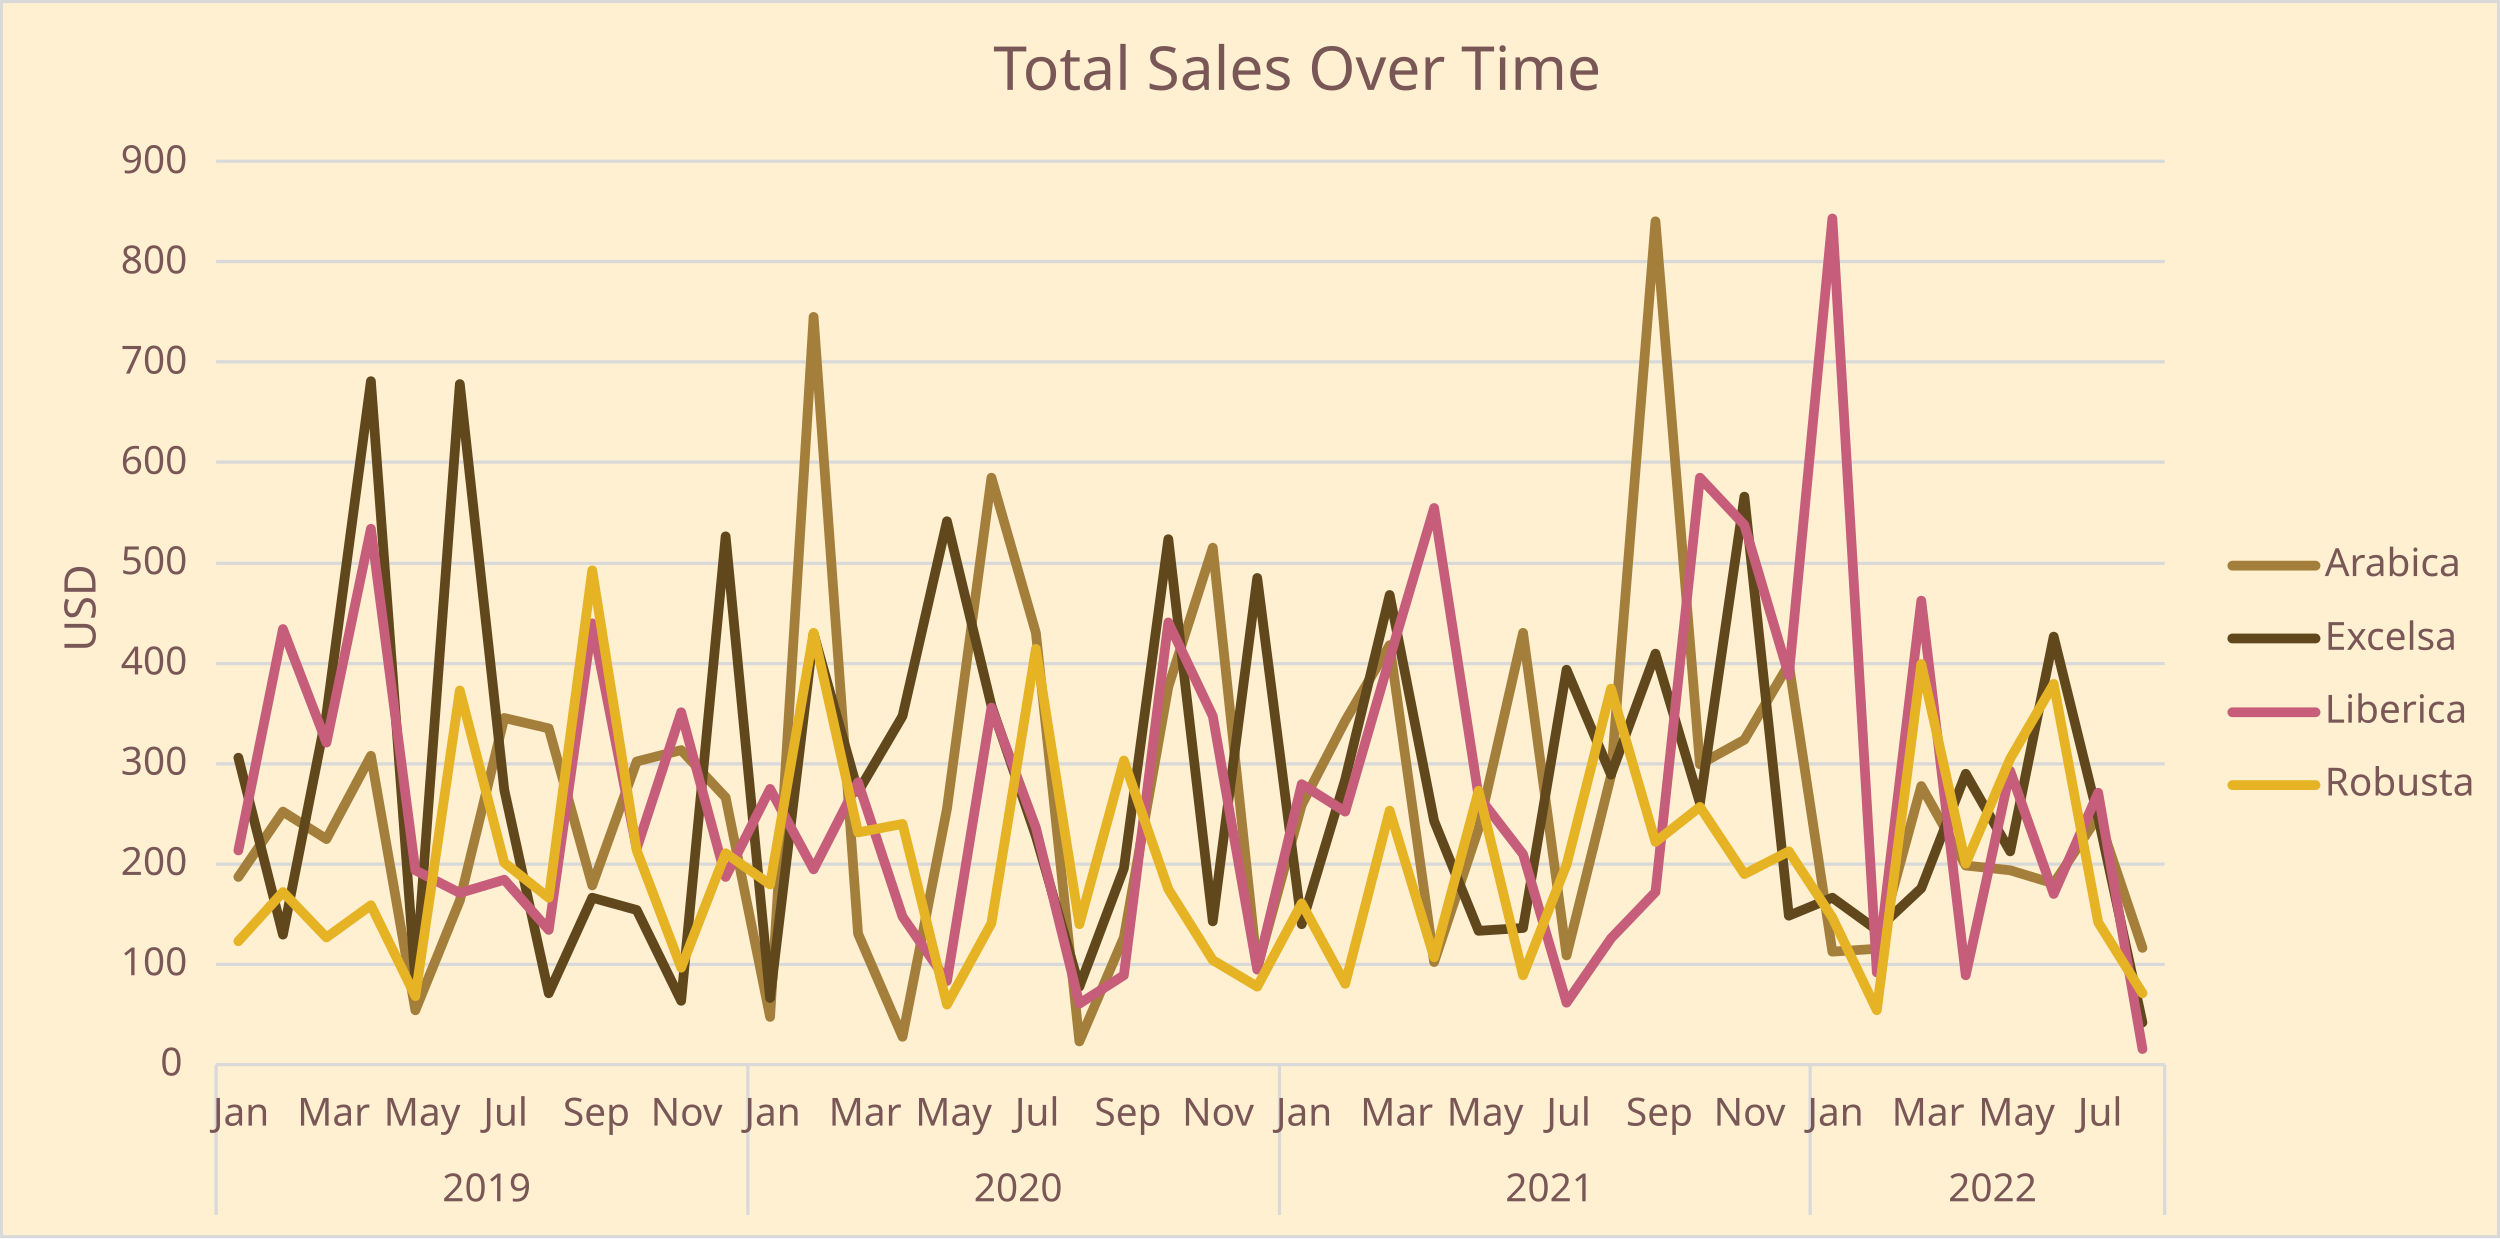
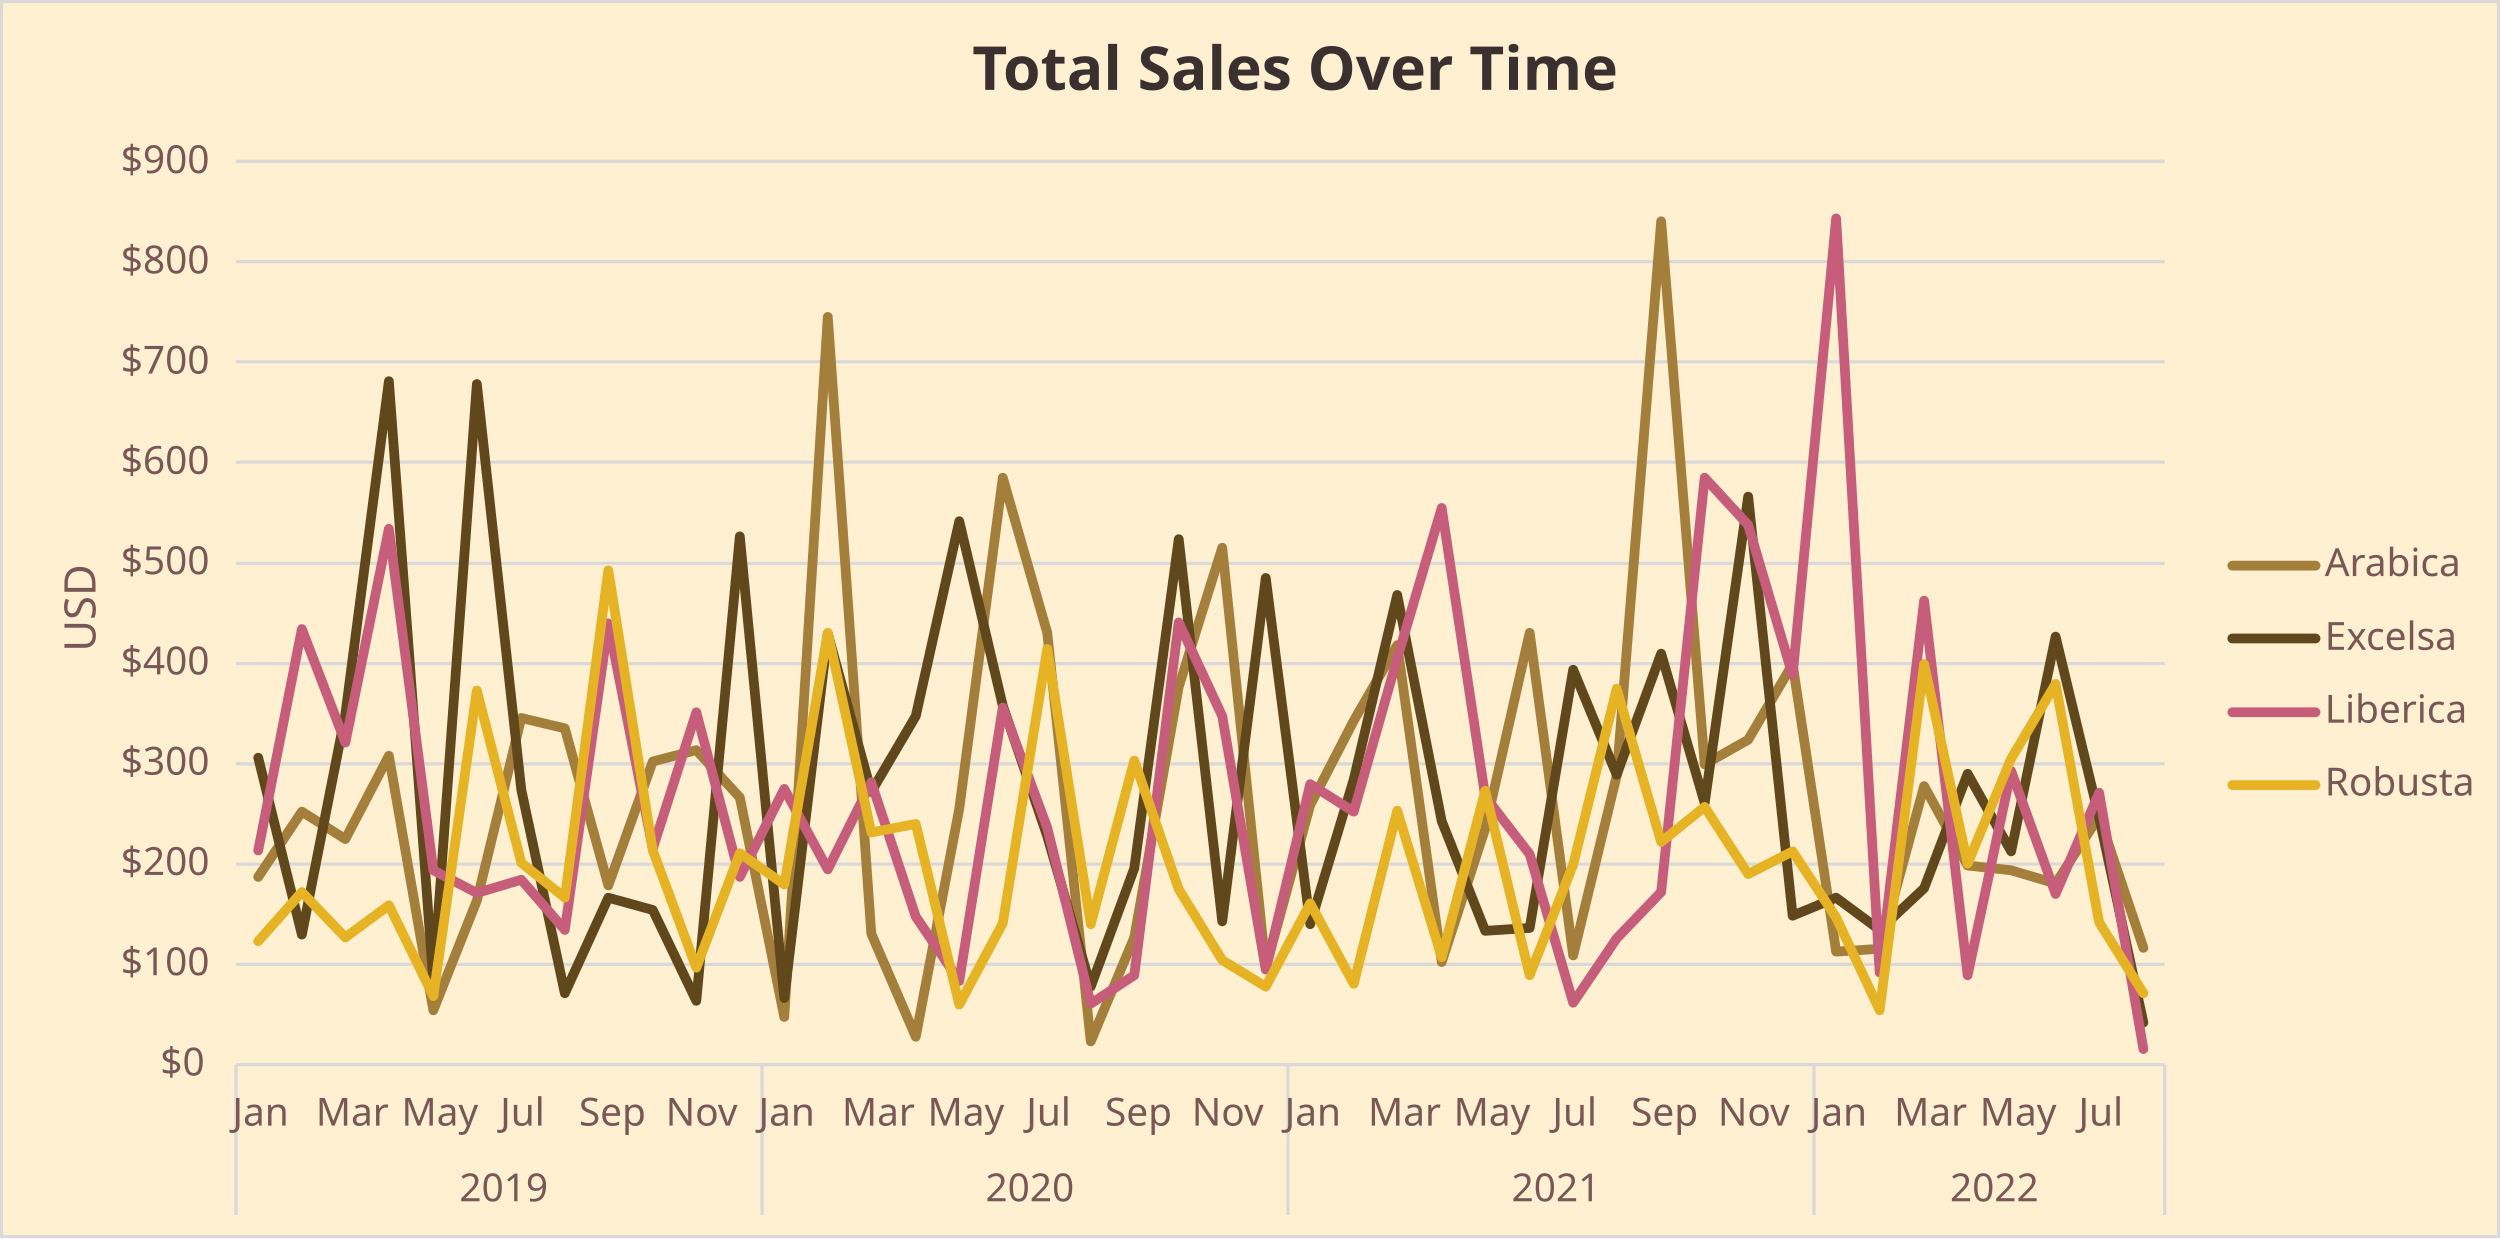
<svg xmlns="http://www.w3.org/2000/svg" width="2643" height="1309" xml:space="preserve" overflow="hidden">
  <defs>
    <clipPath id="clip0">
      <rect x="3234" y="824" width="2643" height="1309" />
    </clipPath>
  </defs>
  <g clip-path="url(#clip0)" transform="translate(-3234 -824)">
    <rect x="3235" y="825" width="2640" height="1306" fill="#FFF0D1" />
    <g>
-       <path d="M3462.5 1843.56 5522.5 1843.56M3462.5 1737.56 5522.5 1737.56M3462.5 1631.55 5522.5 1631.55M3462.5 1525.55 5522.5 1525.55M3462.5 1419.55 5522.5 1419.55M3462.5 1312.54 5522.5 1312.54M3462.5 1206.54 5522.5 1206.54M3462.5 1100.54 5522.5 1100.54M3462.5 994.5 5522.5 994.5" stroke="#D9D9D9" stroke-width="3.438" stroke-linejoin="round" stroke-miterlimit="10" fill="none" />
+       <path d="M3483.5 1843.56 5522.5 1843.56M3483.5 1737.56 5522.5 1737.56M3483.5 1631.55 5522.5 1631.55M3483.5 1525.55 5522.5 1525.55M3483.5 1419.55 5522.5 1419.55M3483.5 1312.54 5522.5 1312.54M3483.5 1206.54 5522.5 1206.54M3483.5 1100.54 5522.5 1100.54M3483.5 994.5 5522.5 994.5" stroke="#D9D9D9" stroke-width="3.438" stroke-linejoin="round" stroke-miterlimit="10" fill="none" />
    </g>
    <g>
-       <path d="M3462.5 1949.5 5522.5 1949.5" stroke="#D9D9D9" stroke-width="3.438" stroke-linejoin="round" stroke-miterlimit="10" fill="none" fill-rule="evenodd" />
+       <path d="M3483.5 1949.5 5522.5 1949.5" stroke="#D9D9D9" stroke-width="3.438" stroke-linejoin="round" stroke-miterlimit="10" fill="none" fill-rule="evenodd" />
    </g>
    <g>
-       <path d="M3462.5 1949.5 3462.5 2028.5M4024.63 1949.5 4024.63 2028.5M4586.65 1949.5 4586.65 2028.5M5147.67 1949.5 5147.67 2028.5M5522.5 1949.5 5522.5 2028.5" stroke="#D9D9D9" stroke-width="3.438" stroke-linejoin="round" stroke-miterlimit="10" fill="none" />
+       <path d="M3483.5 1949.5 3483.5 2028.5M4039.63 1949.5 4039.63 2028.5M4595.65 1949.5 4595.65 2028.5M5151.67 1949.5 5151.67 2028.5M5522.5 1949.5 5522.5 2028.5" stroke="#D9D9D9" stroke-width="3.438" stroke-linejoin="round" stroke-miterlimit="10" fill="none" />
    </g>
    <g>
-       <path d="M3462.5 2028.5 3462.5 2108.5M4024.63 2028.5 4024.63 2108.5M4586.65 2028.5 4586.65 2108.5M5147.67 2028.5 5147.67 2108.5M5522.5 2028.5 5522.5 2108.5" stroke="#D9D9D9" stroke-width="3.438" stroke-linejoin="round" stroke-miterlimit="10" fill="none" />
+       <path d="M3483.5 2028.5 3483.5 2108.5M4039.63 2028.5 4039.63 2108.5M4595.65 2028.5 4595.65 2108.5M5151.67 2028.5 5151.67 2108.5M5522.5 2028.5 5522.5 2108.5" stroke="#D9D9D9" stroke-width="3.438" stroke-linejoin="round" stroke-miterlimit="10" fill="none" />
    </g>
    <g>
-       <path d="M3486 1751.06 3533.12 1682.06 3579.12 1711.06 3626.12 1623.05 3673.12 1892.06 3720.12 1776.06 3767.12 1583.05 3814.13 1594.05 3860.13 1760.06 3907.13 1629.05 3954.13 1617.05 4001.13 1667.05 4048.13 1899.06 4094.13 1159.04 4141.14 1811.06 4188.14 1920.06 4235.14 1679.06 4282.14 1329.04 4329.14 1493.05 4375.14 1925 4422.15 1815.06 4469.15 1550.05 4516.15 1403.05 4563.15 1847.06 4610.15 1675.05 4656.15 1586.05 4703.15 1506.05 4750.16 1841.06 4797.16 1700.06 4844.16 1493.05 4890.16 1834.06 4937.16 1644.05 4984.16 1058 5031.17 1632.05 5078.17 1606.05 5125.17 1526.05 5171.17 1830.06 5218.17 1827.06 5265.17 1655.05 5312.17 1739.06 5359.18 1744.06 5405.18 1758.06 5452.18 1687.06 5499 1826.06" stroke="#A47E3B" stroke-width="10.312" stroke-linecap="round" stroke-linejoin="round" stroke-miterlimit="10" fill="none" />
+       <path d="M3507 1751.06 3553.12 1682.06 3599.12 1711.06 3645.12 1623.05 3692.12 1892.06 3738.12 1776.06 3785.12 1583.05 3831.13 1594.05 3877.13 1760.06 3924.13 1629.05 3970.13 1617.05 4016.13 1667.05 4063.13 1899.06 4109.13 1159.04 4155.14 1811.06 4202.14 1920.06 4248.14 1679.06 4294.14 1329.04 4341.14 1493.05 4387.14 1925 4433.15 1815.06 4480.15 1550.05 4526.15 1403.05 4572.15 1847.06 4619.15 1675.05 4665.15 1586.05 4711.15 1506.05 4758.16 1841.06 4804.16 1700.06 4851.16 1493.05 4897.16 1834.06 4943.16 1644.05 4990.16 1058 5036.17 1632.05 5082.17 1606.05 5129.17 1526.05 5175.17 1830.06 5221.17 1827.06 5268.17 1655.05 5314.17 1739.06 5360.18 1744.06 5407.18 1758.06 5453.18 1687.06 5500 1826.06" stroke="#A47E3B" stroke-width="10.312" stroke-linecap="round" stroke-linejoin="round" stroke-miterlimit="10" fill="none" />
    </g>
    <g>
-       <path d="M3486 1625.05 3533.12 1812.06 3579.12 1579.05 3626.12 1227 3673.12 1861.06 3720.12 1230.04 3767.12 1659.05 3814.13 1874.06 3860.13 1773.06 3907.13 1786.06 3954.13 1882.06 4001.13 1391.05 4048.13 1879.06 4094.13 1494.05 4141.14 1661.05 4188.14 1581.05 4235.14 1375.05 4282.14 1570.05 4329.14 1708.06 4375.14 1867.06 4422.15 1742.06 4469.15 1394.05 4516.15 1798.06 4563.15 1435.05 4610.15 1801.06 4656.15 1648.05 4703.15 1453.05 4750.16 1692.06 4797.16 1808.06 4844.16 1805.06 4890.16 1532.05 4937.16 1643.05 4984.16 1515.05 5031.17 1673.05 5078.17 1349.04 5125.17 1792.06 5171.17 1773.06 5218.17 1807.06 5265.17 1763.06 5312.17 1642.05 5359.18 1724.06 5405.18 1497.05 5452.18 1688.06 5499 1905" stroke="#61481C" stroke-width="10.312" stroke-linecap="round" stroke-linejoin="round" stroke-miterlimit="10" fill="none" />
+       <path d="M3507 1625.05 3553.12 1812.06 3599.12 1579.05 3645.12 1227 3692.12 1861.06 3738.12 1230.04 3785.12 1659.05 3831.13 1874.06 3877.13 1773.06 3924.13 1786.06 3970.13 1882.06 4016.13 1391.05 4063.13 1879.06 4109.13 1494.05 4155.14 1661.05 4202.14 1581.05 4248.14 1375.05 4294.14 1570.05 4341.14 1708.06 4387.14 1867.06 4433.15 1742.06 4480.15 1394.05 4526.15 1798.06 4572.15 1435.05 4619.15 1801.06 4665.15 1648.05 4711.15 1453.05 4758.16 1692.06 4804.16 1808.06 4851.16 1805.06 4897.16 1532.05 4943.16 1643.05 4990.16 1515.05 5036.17 1673.05 5082.17 1349.04 5129.17 1792.06 5175.17 1773.06 5221.17 1807.06 5268.17 1763.06 5314.17 1642.05 5360.18 1724.06 5407.18 1497.05 5453.18 1688.06 5500 1905" stroke="#61481C" stroke-width="10.312" stroke-linecap="round" stroke-linejoin="round" stroke-miterlimit="10" fill="none" />
    </g>
    <g>
-       <path d="M3486 1723.06 3533.12 1489.05 3579.12 1609.05 3626.12 1383.05 3673.12 1744.06 3720.12 1768.06 3767.12 1754.06 3814.13 1807.06 3860.13 1483.05 3907.13 1721.06 3954.13 1577.05 4001.13 1751.06 4048.13 1658.05 4094.13 1743.06 4141.14 1651.05 4188.14 1793.06 4235.14 1861.06 4282.14 1572.05 4329.14 1699.06 4375.14 1885.06 4422.15 1855.06 4469.15 1482.05 4516.15 1581.05 4563.15 1849.06 4610.15 1653.05 4656.15 1682.06 4703.15 1520.05 4750.16 1361.04 4797.16 1666.05 4844.16 1727.06 4890.16 1884.06 4937.16 1816.06 4984.16 1767.06 5031.17 1329.04 5078.17 1379.05 5125.17 1538.05 5171.17 1055 5218.17 1852.06 5265.17 1459.05 5312.17 1855.06 5359.18 1639.05 5405.18 1769.06 5452.18 1662.05 5499 1933" stroke="#C65D7B" stroke-width="10.312" stroke-linecap="round" stroke-linejoin="round" stroke-miterlimit="10" fill="none" />
+       <path d="M3507 1723.06 3553.12 1489.05 3599.12 1609.05 3645.12 1383.05 3692.12 1744.06 3738.12 1768.06 3785.12 1754.06 3831.13 1807.06 3877.13 1483.05 3924.13 1721.06 3970.13 1577.05 4016.13 1751.06 4063.13 1658.05 4109.13 1743.06 4155.14 1651.05 4202.14 1793.06 4248.14 1861.06 4294.14 1572.05 4341.14 1699.06 4387.14 1885.06 4433.15 1855.06 4480.15 1482.05 4526.15 1581.05 4572.15 1849.06 4619.15 1653.05 4665.15 1682.06 4711.15 1520.05 4758.16 1361.04 4804.16 1666.05 4851.16 1727.06 4897.16 1884.06 4943.16 1816.06 4990.16 1767.06 5036.17 1329.04 5082.17 1379.05 5129.17 1538.05 5175.17 1055 5221.17 1852.06 5268.17 1459.05 5314.17 1855.06 5360.18 1639.05 5407.18 1769.06 5453.18 1662.05 5500 1933" stroke="#C65D7B" stroke-width="10.312" stroke-linecap="round" stroke-linejoin="round" stroke-miterlimit="10" fill="none" />
    </g>
    <g>
-       <path d="M3486 1819.06 3533.12 1767.06 3579.12 1815.06 3626.12 1781.06 3673.12 1877.06 3720.12 1554.05 3767.12 1736.06 3814.13 1773.06 3860.13 1427 3907.13 1723.06 3954.13 1847.06 4001.13 1726.06 4048.13 1759.06 4094.13 1493.05 4141.14 1704.06 4188.14 1695.06 4235.14 1886.06 4282.14 1800.06 4329.14 1510.05 4375.14 1801.06 4422.15 1628.05 4469.15 1764.06 4516.15 1839.06 4563.15 1867.06 4610.15 1779.06 4656.15 1864.06 4703.15 1681.06 4750.16 1836.06 4797.16 1660.05 4844.16 1855.06 4890.16 1738.06 4937.16 1552.05 4984.16 1714.06 5031.17 1677.05 5078.17 1748.06 5125.17 1724.06 5171.17 1794.06 5218.17 1892 5265.17 1526.05 5312.17 1737.06 5359.18 1626.05 5405.18 1547.05 5452.18 1799.06 5499 1874.06" stroke="#E6B325" stroke-width="10.312" stroke-linecap="round" stroke-linejoin="round" stroke-miterlimit="10" fill="none" />
+       <path d="M3507 1819.06 3553.12 1767.06 3599.12 1815.06 3645.12 1781.06 3692.12 1877.06 3738.12 1554.05 3785.12 1736.06 3831.13 1773.06 3877.13 1427 3924.13 1723.06 3970.13 1847.06 4016.13 1726.06 4063.13 1759.06 4109.13 1493.05 4155.14 1704.06 4202.14 1695.06 4248.14 1886.06 4294.14 1800.06 4341.14 1510.05 4387.14 1801.06 4433.15 1628.05 4480.15 1764.06 4526.15 1839.06 4572.15 1867.06 4619.15 1779.06 4665.15 1864.06 4711.15 1681.06 4758.16 1836.06 4804.16 1660.05 4851.16 1855.06 4897.16 1738.06 4943.16 1552.05 4990.16 1714.06 5036.17 1677.05 5082.17 1748.06 5129.17 1724.06 5175.17 1794.06 5221.17 1892 5268.17 1526.05 5314.17 1737.06 5360.18 1626.05 5407.18 1547.05 5453.18 1799.06 5500 1874.06" stroke="#E6B325" stroke-width="10.312" stroke-linecap="round" stroke-linejoin="round" stroke-miterlimit="10" fill="none" />
    </g>
    <g>
-       <text fill="#795757" font-family="Aptos Narrow,Aptos Narrow_MSFontService,sans-serif" font-weight="400" font-stretch="semi-condensed" font-size="41" transform="matrix(1 0 0 1 3403.47 1961)">0</text>
+       <text fill="#795757" font-family="Aptos Narrow,Aptos Narrow_MSFontService,sans-serif" font-weight="400" font-stretch="semi-condensed" font-size="41" transform="matrix(1 0 0 1 3403.47 1961)">$0</text>
    </g>
    <g>
-       <text fill="#795757" font-family="Aptos Narrow,Aptos Narrow_MSFontService,sans-serif" font-weight="400" font-stretch="semi-condensed" font-size="41" transform="matrix(1 0 0 1 3361.67 1855)">100</text>
+       <text fill="#795757" font-family="Aptos Narrow,Aptos Narrow_MSFontService,sans-serif" font-weight="400" font-stretch="semi-condensed" font-size="41" transform="matrix(1 0 0 1 3361.67 1855)">$100</text>
    </g>
    <g>
-       <text fill="#795757" font-family="Aptos Narrow,Aptos Narrow_MSFontService,sans-serif" font-weight="400" font-stretch="semi-condensed" font-size="41" transform="matrix(1 0 0 1 3361.67 1749)">200</text>
+       <text fill="#795757" font-family="Aptos Narrow,Aptos Narrow_MSFontService,sans-serif" font-weight="400" font-stretch="semi-condensed" font-size="41" transform="matrix(1 0 0 1 3361.67 1749)">$200</text>
    </g>
    <g>
-       <text fill="#795757" font-family="Aptos Narrow,Aptos Narrow_MSFontService,sans-serif" font-weight="400" font-stretch="semi-condensed" font-size="41" transform="matrix(1 0 0 1 3361.67 1643)">300</text>
+       <text fill="#795757" font-family="Aptos Narrow,Aptos Narrow_MSFontService,sans-serif" font-weight="400" font-stretch="semi-condensed" font-size="41" transform="matrix(1 0 0 1 3361.67 1643)">$300</text>
    </g>
    <g>
-       <text fill="#795757" font-family="Aptos Narrow,Aptos Narrow_MSFontService,sans-serif" font-weight="400" font-stretch="semi-condensed" font-size="41" transform="matrix(1 0 0 1 3361.67 1537)">400</text>
+       <text fill="#795757" font-family="Aptos Narrow,Aptos Narrow_MSFontService,sans-serif" font-weight="400" font-stretch="semi-condensed" font-size="41" transform="matrix(1 0 0 1 3361.67 1537)">$400</text>
    </g>
    <g>
-       <text fill="#795757" font-family="Aptos Narrow,Aptos Narrow_MSFontService,sans-serif" font-weight="400" font-stretch="semi-condensed" font-size="41" transform="matrix(1 0 0 1 3361.67 1431)">500</text>
+       <text fill="#795757" font-family="Aptos Narrow,Aptos Narrow_MSFontService,sans-serif" font-weight="400" font-stretch="semi-condensed" font-size="41" transform="matrix(1 0 0 1 3361.67 1431)">$500</text>
    </g>
    <g>
-       <text fill="#795757" font-family="Aptos Narrow,Aptos Narrow_MSFontService,sans-serif" font-weight="400" font-stretch="semi-condensed" font-size="41" transform="matrix(1 0 0 1 3361.67 1325)">600</text>
+       <text fill="#795757" font-family="Aptos Narrow,Aptos Narrow_MSFontService,sans-serif" font-weight="400" font-stretch="semi-condensed" font-size="41" transform="matrix(1 0 0 1 3361.67 1325)">$600</text>
    </g>
    <g>
-       <text fill="#795757" font-family="Aptos Narrow,Aptos Narrow_MSFontService,sans-serif" font-weight="400" font-stretch="semi-condensed" font-size="41" transform="matrix(1 0 0 1 3361.67 1219)">700</text>
+       <text fill="#795757" font-family="Aptos Narrow,Aptos Narrow_MSFontService,sans-serif" font-weight="400" font-stretch="semi-condensed" font-size="41" transform="matrix(1 0 0 1 3361.67 1219)">$700</text>
    </g>
    <g>
-       <text fill="#795757" font-family="Aptos Narrow,Aptos Narrow_MSFontService,sans-serif" font-weight="400" font-stretch="semi-condensed" font-size="41" transform="matrix(1 0 0 1 3361.67 1113)">800</text>
+       <text fill="#795757" font-family="Aptos Narrow,Aptos Narrow_MSFontService,sans-serif" font-weight="400" font-stretch="semi-condensed" font-size="41" transform="matrix(1 0 0 1 3361.67 1113)">$800</text>
    </g>
    <g>
-       <text fill="#795757" font-family="Aptos Narrow,Aptos Narrow_MSFontService,sans-serif" font-weight="400" font-stretch="semi-condensed" font-size="41" transform="matrix(1 0 0 1 3361.67 1007)">900</text>
+       <text fill="#795757" font-family="Aptos Narrow,Aptos Narrow_MSFontService,sans-serif" font-weight="400" font-stretch="semi-condensed" font-size="41" transform="matrix(1 0 0 1 3361.67 1007)">$900</text>
    </g>
    <g>
-       <text fill="#795757" font-family="Aptos Narrow,Aptos Narrow_MSFontService,sans-serif" font-weight="400" font-stretch="semi-condensed" font-size="41" transform="matrix(1 0 0 1 3459.07 2014)">Jan</text>
+       <text fill="#795757" font-family="Aptos Narrow,Aptos Narrow_MSFontService,sans-serif" font-weight="400" font-stretch="semi-condensed" font-size="41" transform="matrix(1 0 0 1 3479.74 2014)">Jan</text>
    </g>
    <g>
-       <text fill="#795757" font-family="Aptos Narrow,Aptos Narrow_MSFontService,sans-serif" font-weight="400" font-stretch="semi-condensed" font-size="41" transform="matrix(1 0 0 1 3548.2 2014)">Mar</text>
+       <text fill="#795757" font-family="Aptos Narrow,Aptos Narrow_MSFontService,sans-serif" font-weight="400" font-stretch="semi-condensed" font-size="41" transform="matrix(1 0 0 1 3567.91 2014)">Mar</text>
    </g>
    <g>
-       <text fill="#795757" font-family="Aptos Narrow,Aptos Narrow_MSFontService,sans-serif" font-weight="400" font-stretch="semi-condensed" font-size="41" transform="matrix(1 0 0 1 3639.68 2014)">May</text>
+       <text fill="#795757" font-family="Aptos Narrow,Aptos Narrow_MSFontService,sans-serif" font-weight="400" font-stretch="semi-condensed" font-size="41" transform="matrix(1 0 0 1 3658.44 2014)">May</text>
    </g>
    <g>
-       <text fill="#795757" font-family="Aptos Narrow,Aptos Narrow_MSFontService,sans-serif" font-weight="400" font-stretch="semi-condensed" font-size="41" transform="matrix(1 0 0 1 3745 2014)">Jul</text>
+       <text fill="#795757" font-family="Aptos Narrow,Aptos Narrow_MSFontService,sans-serif" font-weight="400" font-stretch="semi-condensed" font-size="41" transform="matrix(1 0 0 1 3762.81 2014)">Jul</text>
    </g>
    <g>
-       <text fill="#795757" font-family="Aptos Narrow,Aptos Narrow_MSFontService,sans-serif" font-weight="400" font-stretch="semi-condensed" font-size="41" transform="matrix(1 0 0 1 3829.15 2014)">Sep</text>
+       <text fill="#795757" font-family="Aptos Narrow,Aptos Narrow_MSFontService,sans-serif" font-weight="400" font-stretch="semi-condensed" font-size="41" transform="matrix(1 0 0 1 3846.01 2014)">Sep</text>
    </g>
    <g>
-       <text fill="#795757" font-family="Aptos Narrow,Aptos Narrow_MSFontService,sans-serif" font-weight="400" font-stretch="semi-condensed" font-size="41" transform="matrix(1 0 0 1 3921.87 2014)">Nov</text>
+       <text fill="#795757" font-family="Aptos Narrow,Aptos Narrow_MSFontService,sans-serif" font-weight="400" font-stretch="semi-condensed" font-size="41" transform="matrix(1 0 0 1 3937.78 2014)">Nov</text>
    </g>
    <g>
-       <text fill="#795757" font-family="Aptos Narrow,Aptos Narrow_MSFontService,sans-serif" font-weight="400" font-stretch="semi-condensed" font-size="41" transform="matrix(1 0 0 1 4020.97 2014)">Jan</text>
+       <text fill="#795757" font-family="Aptos Narrow,Aptos Narrow_MSFontService,sans-serif" font-weight="400" font-stretch="semi-condensed" font-size="41" transform="matrix(1 0 0 1 4035.93 2014)">Jan</text>
    </g>
    <g>
-       <text fill="#795757" font-family="Aptos Narrow,Aptos Narrow_MSFontService,sans-serif" font-weight="400" font-stretch="semi-condensed" font-size="41" transform="matrix(1 0 0 1 4110.09 2014)">Mar</text>
+       <text fill="#795757" font-family="Aptos Narrow,Aptos Narrow_MSFontService,sans-serif" font-weight="400" font-stretch="semi-condensed" font-size="41" transform="matrix(1 0 0 1 4124.1 2014)">Mar</text>
    </g>
    <g>
-       <text fill="#795757" font-family="Aptos Narrow,Aptos Narrow_MSFontService,sans-serif" font-weight="400" font-stretch="semi-condensed" font-size="41" transform="matrix(1 0 0 1 4201.58 2014)">May</text>
+       <text fill="#795757" font-family="Aptos Narrow,Aptos Narrow_MSFontService,sans-serif" font-weight="400" font-stretch="semi-condensed" font-size="41" transform="matrix(1 0 0 1 4214.64 2014)">May</text>
    </g>
    <g>
-       <text fill="#795757" font-family="Aptos Narrow,Aptos Narrow_MSFontService,sans-serif" font-weight="400" font-stretch="semi-condensed" font-size="41" transform="matrix(1 0 0 1 4306.89 2014)">Jul</text>
+       <text fill="#795757" font-family="Aptos Narrow,Aptos Narrow_MSFontService,sans-serif" font-weight="400" font-stretch="semi-condensed" font-size="41" transform="matrix(1 0 0 1 4319 2014)">Jul</text>
    </g>
    <g>
-       <text fill="#795757" font-family="Aptos Narrow,Aptos Narrow_MSFontService,sans-serif" font-weight="400" font-stretch="semi-condensed" font-size="41" transform="matrix(1 0 0 1 4391.04 2014)">Sep</text>
+       <text fill="#795757" font-family="Aptos Narrow,Aptos Narrow_MSFontService,sans-serif" font-weight="400" font-stretch="semi-condensed" font-size="41" transform="matrix(1 0 0 1 4402.2 2014)">Sep</text>
    </g>
    <g>
-       <text fill="#795757" font-family="Aptos Narrow,Aptos Narrow_MSFontService,sans-serif" font-weight="400" font-stretch="semi-condensed" font-size="41" transform="matrix(1 0 0 1 4483.76 2014)">Nov</text>
+       <text fill="#795757" font-family="Aptos Narrow,Aptos Narrow_MSFontService,sans-serif" font-weight="400" font-stretch="semi-condensed" font-size="41" transform="matrix(1 0 0 1 4493.97 2014)">Nov</text>
    </g>
    <g>
-       <text fill="#795757" font-family="Aptos Narrow,Aptos Narrow_MSFontService,sans-serif" font-weight="400" font-stretch="semi-condensed" font-size="41" transform="matrix(1 0 0 1 4582.86 2014)">Jan</text>
+       <text fill="#795757" font-family="Aptos Narrow,Aptos Narrow_MSFontService,sans-serif" font-weight="400" font-stretch="semi-condensed" font-size="41" transform="matrix(1 0 0 1 4592.13 2014)">Jan</text>
    </g>
    <g>
-       <text fill="#795757" font-family="Aptos Narrow,Aptos Narrow_MSFontService,sans-serif" font-weight="400" font-stretch="semi-condensed" font-size="41" transform="matrix(1 0 0 1 4671.99 2014)">Mar</text>
+       <text fill="#795757" font-family="Aptos Narrow,Aptos Narrow_MSFontService,sans-serif" font-weight="400" font-stretch="semi-condensed" font-size="41" transform="matrix(1 0 0 1 4680.3 2014)">Mar</text>
    </g>
    <g>
-       <text fill="#795757" font-family="Aptos Narrow,Aptos Narrow_MSFontService,sans-serif" font-weight="400" font-stretch="semi-condensed" font-size="41" transform="matrix(1 0 0 1 4763.47 2014)">May</text>
+       <text fill="#795757" font-family="Aptos Narrow,Aptos Narrow_MSFontService,sans-serif" font-weight="400" font-stretch="semi-condensed" font-size="41" transform="matrix(1 0 0 1 4770.83 2014)">May</text>
    </g>
    <g>
-       <text fill="#795757" font-family="Aptos Narrow,Aptos Narrow_MSFontService,sans-serif" font-weight="400" font-stretch="semi-condensed" font-size="41" transform="matrix(1 0 0 1 4868.78 2014)">Jul</text>
+       <text fill="#795757" font-family="Aptos Narrow,Aptos Narrow_MSFontService,sans-serif" font-weight="400" font-stretch="semi-condensed" font-size="41" transform="matrix(1 0 0 1 4875.2 2014)">Jul</text>
    </g>
    <g>
-       <text fill="#795757" font-family="Aptos Narrow,Aptos Narrow_MSFontService,sans-serif" font-weight="400" font-stretch="semi-condensed" font-size="41" transform="matrix(1 0 0 1 4952.93 2014)">Sep</text>
+       <text fill="#795757" font-family="Aptos Narrow,Aptos Narrow_MSFontService,sans-serif" font-weight="400" font-stretch="semi-condensed" font-size="41" transform="matrix(1 0 0 1 4958.4 2014)">Sep</text>
    </g>
    <g>
-       <text fill="#795757" font-family="Aptos Narrow,Aptos Narrow_MSFontService,sans-serif" font-weight="400" font-stretch="semi-condensed" font-size="41" transform="matrix(1 0 0 1 5045.65 2014)">Nov</text>
+       <text fill="#795757" font-family="Aptos Narrow,Aptos Narrow_MSFontService,sans-serif" font-weight="400" font-stretch="semi-condensed" font-size="41" transform="matrix(1 0 0 1 5050.17 2014)">Nov</text>
    </g>
    <g>
-       <text fill="#795757" font-family="Aptos Narrow,Aptos Narrow_MSFontService,sans-serif" font-weight="400" font-stretch="semi-condensed" font-size="41" transform="matrix(1 0 0 1 5144.76 2014)">Jan</text>
+       <text fill="#795757" font-family="Aptos Narrow,Aptos Narrow_MSFontService,sans-serif" font-weight="400" font-stretch="semi-condensed" font-size="41" transform="matrix(1 0 0 1 5148.32 2014)">Jan</text>
    </g>
    <g>
-       <text fill="#795757" font-family="Aptos Narrow,Aptos Narrow_MSFontService,sans-serif" font-weight="400" font-stretch="semi-condensed" font-size="41" transform="matrix(1 0 0 1 5233.88 2014)">Mar</text>
+       <text fill="#795757" font-family="Aptos Narrow,Aptos Narrow_MSFontService,sans-serif" font-weight="400" font-stretch="semi-condensed" font-size="41" transform="matrix(1 0 0 1 5236.49 2014)">Mar</text>
    </g>
    <g>
-       <text fill="#795757" font-family="Aptos Narrow,Aptos Narrow_MSFontService,sans-serif" font-weight="400" font-stretch="semi-condensed" font-size="41" transform="matrix(1 0 0 1 5325.36 2014)">May</text>
+       <text fill="#795757" font-family="Aptos Narrow,Aptos Narrow_MSFontService,sans-serif" font-weight="400" font-stretch="semi-condensed" font-size="41" transform="matrix(1 0 0 1 5327.03 2014)">May</text>
    </g>
    <g>
-       <text fill="#795757" font-family="Aptos Narrow,Aptos Narrow_MSFontService,sans-serif" font-weight="400" font-stretch="semi-condensed" font-size="41" transform="matrix(1 0 0 1 5430.68 2014)">Jul</text>
+       <text fill="#795757" font-family="Aptos Narrow,Aptos Narrow_MSFontService,sans-serif" font-weight="400" font-stretch="semi-condensed" font-size="41" transform="matrix(1 0 0 1 5431.39 2014)">Jul</text>
    </g>
    <g>
-       <text fill="#795757" font-family="Aptos Narrow,Aptos Narrow_MSFontService,sans-serif" font-weight="400" font-stretch="semi-condensed" font-size="41" transform="matrix(1 0 0 1 3701.6 2094)">2019</text>
+       <text fill="#795757" font-family="Aptos Narrow,Aptos Narrow_MSFontService,sans-serif" font-weight="400" font-stretch="semi-condensed" font-size="41" transform="matrix(1 0 0 1 3719.65 2094)">2019</text>
    </g>
    <g>
-       <text fill="#795757" font-family="Aptos Narrow,Aptos Narrow_MSFontService,sans-serif" font-weight="400" font-stretch="semi-condensed" font-size="41" transform="matrix(1 0 0 1 4263.49 2094)">2020</text>
+       <text fill="#795757" font-family="Aptos Narrow,Aptos Narrow_MSFontService,sans-serif" font-weight="400" font-stretch="semi-condensed" font-size="41" transform="matrix(1 0 0 1 4275.84 2094)">2020</text>
    </g>
    <g>
-       <text fill="#795757" font-family="Aptos Narrow,Aptos Narrow_MSFontService,sans-serif" font-weight="400" font-stretch="semi-condensed" font-size="41" transform="matrix(1 0 0 1 4825.39 2094)">2021</text>
+       <text fill="#795757" font-family="Aptos Narrow,Aptos Narrow_MSFontService,sans-serif" font-weight="400" font-stretch="semi-condensed" font-size="41" transform="matrix(1 0 0 1 4832.04 2094)">2021</text>
    </g>
    <g>
-       <text fill="#795757" font-family="Aptos Narrow,Aptos Narrow_MSFontService,sans-serif" font-weight="400" font-stretch="semi-condensed" font-size="41" transform="matrix(1 0 0 1 5293.63 2094)">2022</text>
+       <text fill="#795757" font-family="Aptos Narrow,Aptos Narrow_MSFontService,sans-serif" font-weight="400" font-stretch="semi-condensed" font-size="41" transform="matrix(1 0 0 1 5295.53 2094)">2022</text>
    </g>
    <g>
      <text fill="#795757" font-family="Aptos Narrow,Aptos Narrow_MSFontService,sans-serif" font-weight="400" font-stretch="semi-condensed" font-size="46" transform="matrix(6.12323e-17 -1 1 6.12323e-17 3334.97 1513)">USD</text>
    </g>
    <g>
-       <text fill="#795757" font-family="Aptos Narrow,Aptos Narrow_MSFontService,sans-serif" font-weight="400" font-stretch="semi-condensed" font-size="64" transform="matrix(1 0 0 1 4284.12 919)">Total Sales Over Time</text>
+       <text fill="#3B3030" font-family="Aptos Display,Aptos Display_MSFontService,sans-serif" font-weight="700" font-size="64" transform="matrix(1 0 0 1 4261.87 919)">Total Sales Over Time</text>
    </g>
    <g>
      <path d="M5594 1422 5682 1422" stroke="#A47E3B" stroke-width="10.312" stroke-linecap="round" stroke-linejoin="round" stroke-miterlimit="10" fill="none" fill-rule="evenodd" />
    </g>
    <g>
      <text fill="#795757" font-family="Aptos Narrow,Aptos Narrow_MSFontService,sans-serif" font-weight="400" font-stretch="semi-condensed" font-size="41" transform="matrix(1 0 0 1 5691.74 1433)">Arabica</text>
    </g>
    <g>
      <path d="M5594 1499 5682 1499" stroke="#61481C" stroke-width="10.312" stroke-linecap="round" stroke-linejoin="round" stroke-miterlimit="10" fill="none" fill-rule="evenodd" />
    </g>
    <g>
      <text fill="#795757" font-family="Aptos Narrow,Aptos Narrow_MSFontService,sans-serif" font-weight="400" font-stretch="semi-condensed" font-size="41" transform="matrix(1 0 0 1 5691.74 1511)">Excelsa</text>
    </g>
    <g>
      <path d="M5594 1577 5682 1577" stroke="#C65D7B" stroke-width="10.312" stroke-linecap="round" stroke-linejoin="round" stroke-miterlimit="10" fill="none" fill-rule="evenodd" />
    </g>
    <g>
      <text fill="#795757" font-family="Aptos Narrow,Aptos Narrow_MSFontService,sans-serif" font-weight="400" font-stretch="semi-condensed" font-size="41" transform="matrix(1 0 0 1 5691.74 1588)">Liberica</text>
    </g>
    <g>
      <path d="M5594 1654 5682 1654" stroke="#E6B325" stroke-width="10.312" stroke-linecap="round" stroke-linejoin="round" stroke-miterlimit="10" fill="none" fill-rule="evenodd" />
    </g>
    <g>
      <text fill="#795757" font-family="Aptos Narrow,Aptos Narrow_MSFontService,sans-serif" font-weight="400" font-stretch="semi-condensed" font-size="41" transform="matrix(1 0 0 1 5691.74 1665)">Robusta</text>
    </g>
    <rect x="3235.5" y="825.5" width="2640" height="1306" stroke="#D9D9D9" stroke-width="3.438" stroke-linejoin="round" stroke-miterlimit="10" fill="none" />
  </g>
</svg>
